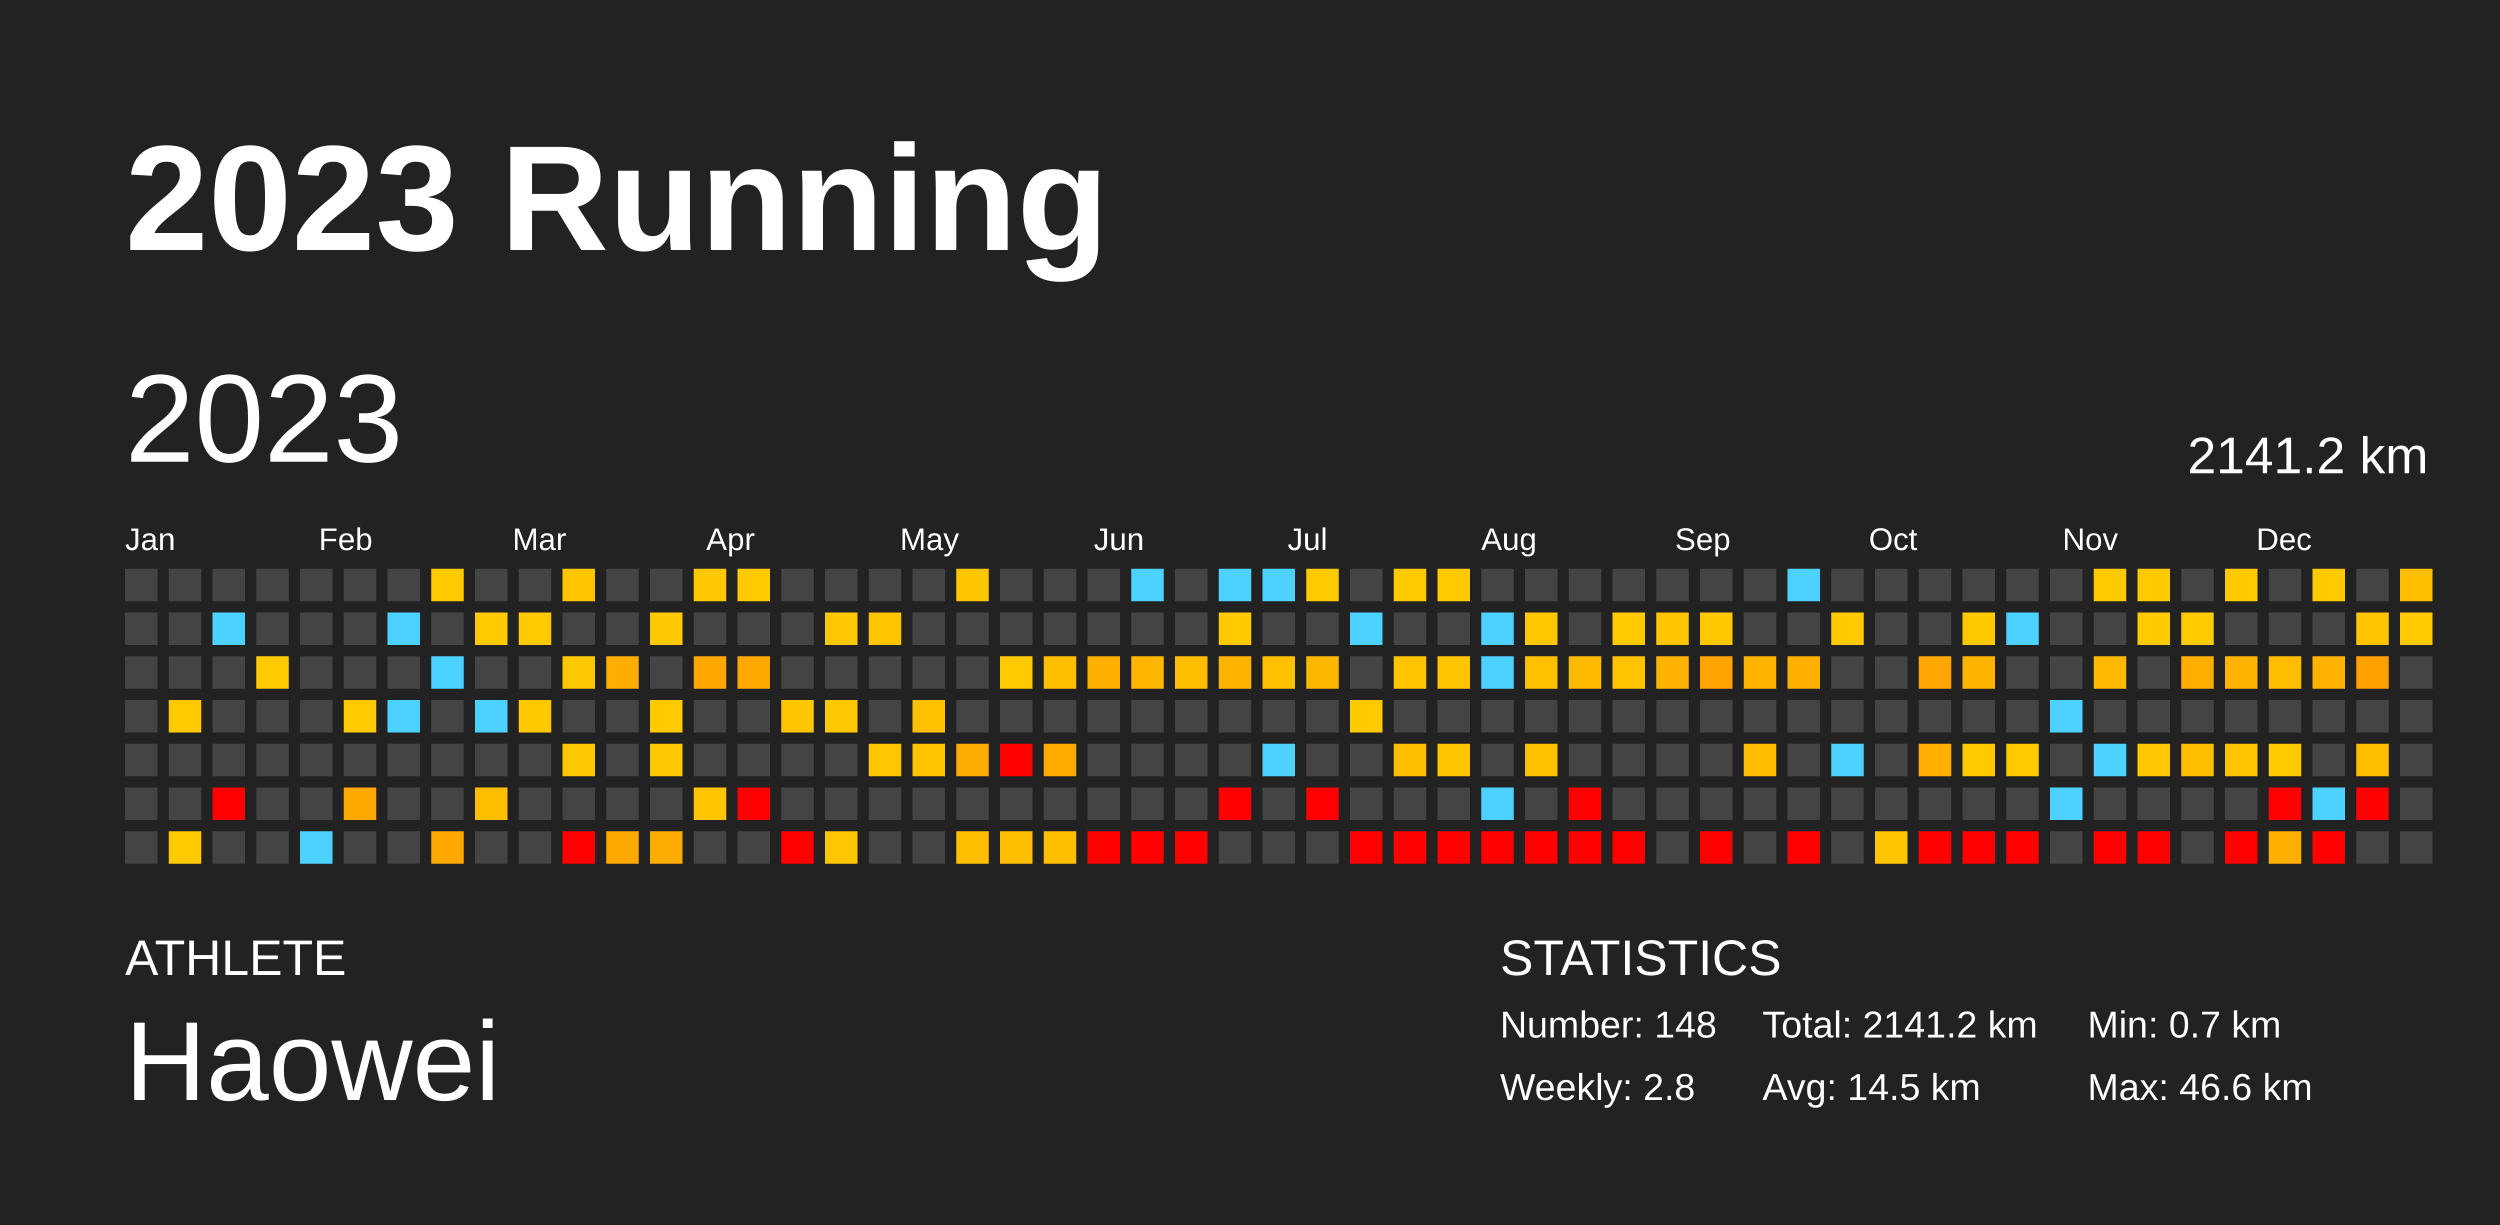
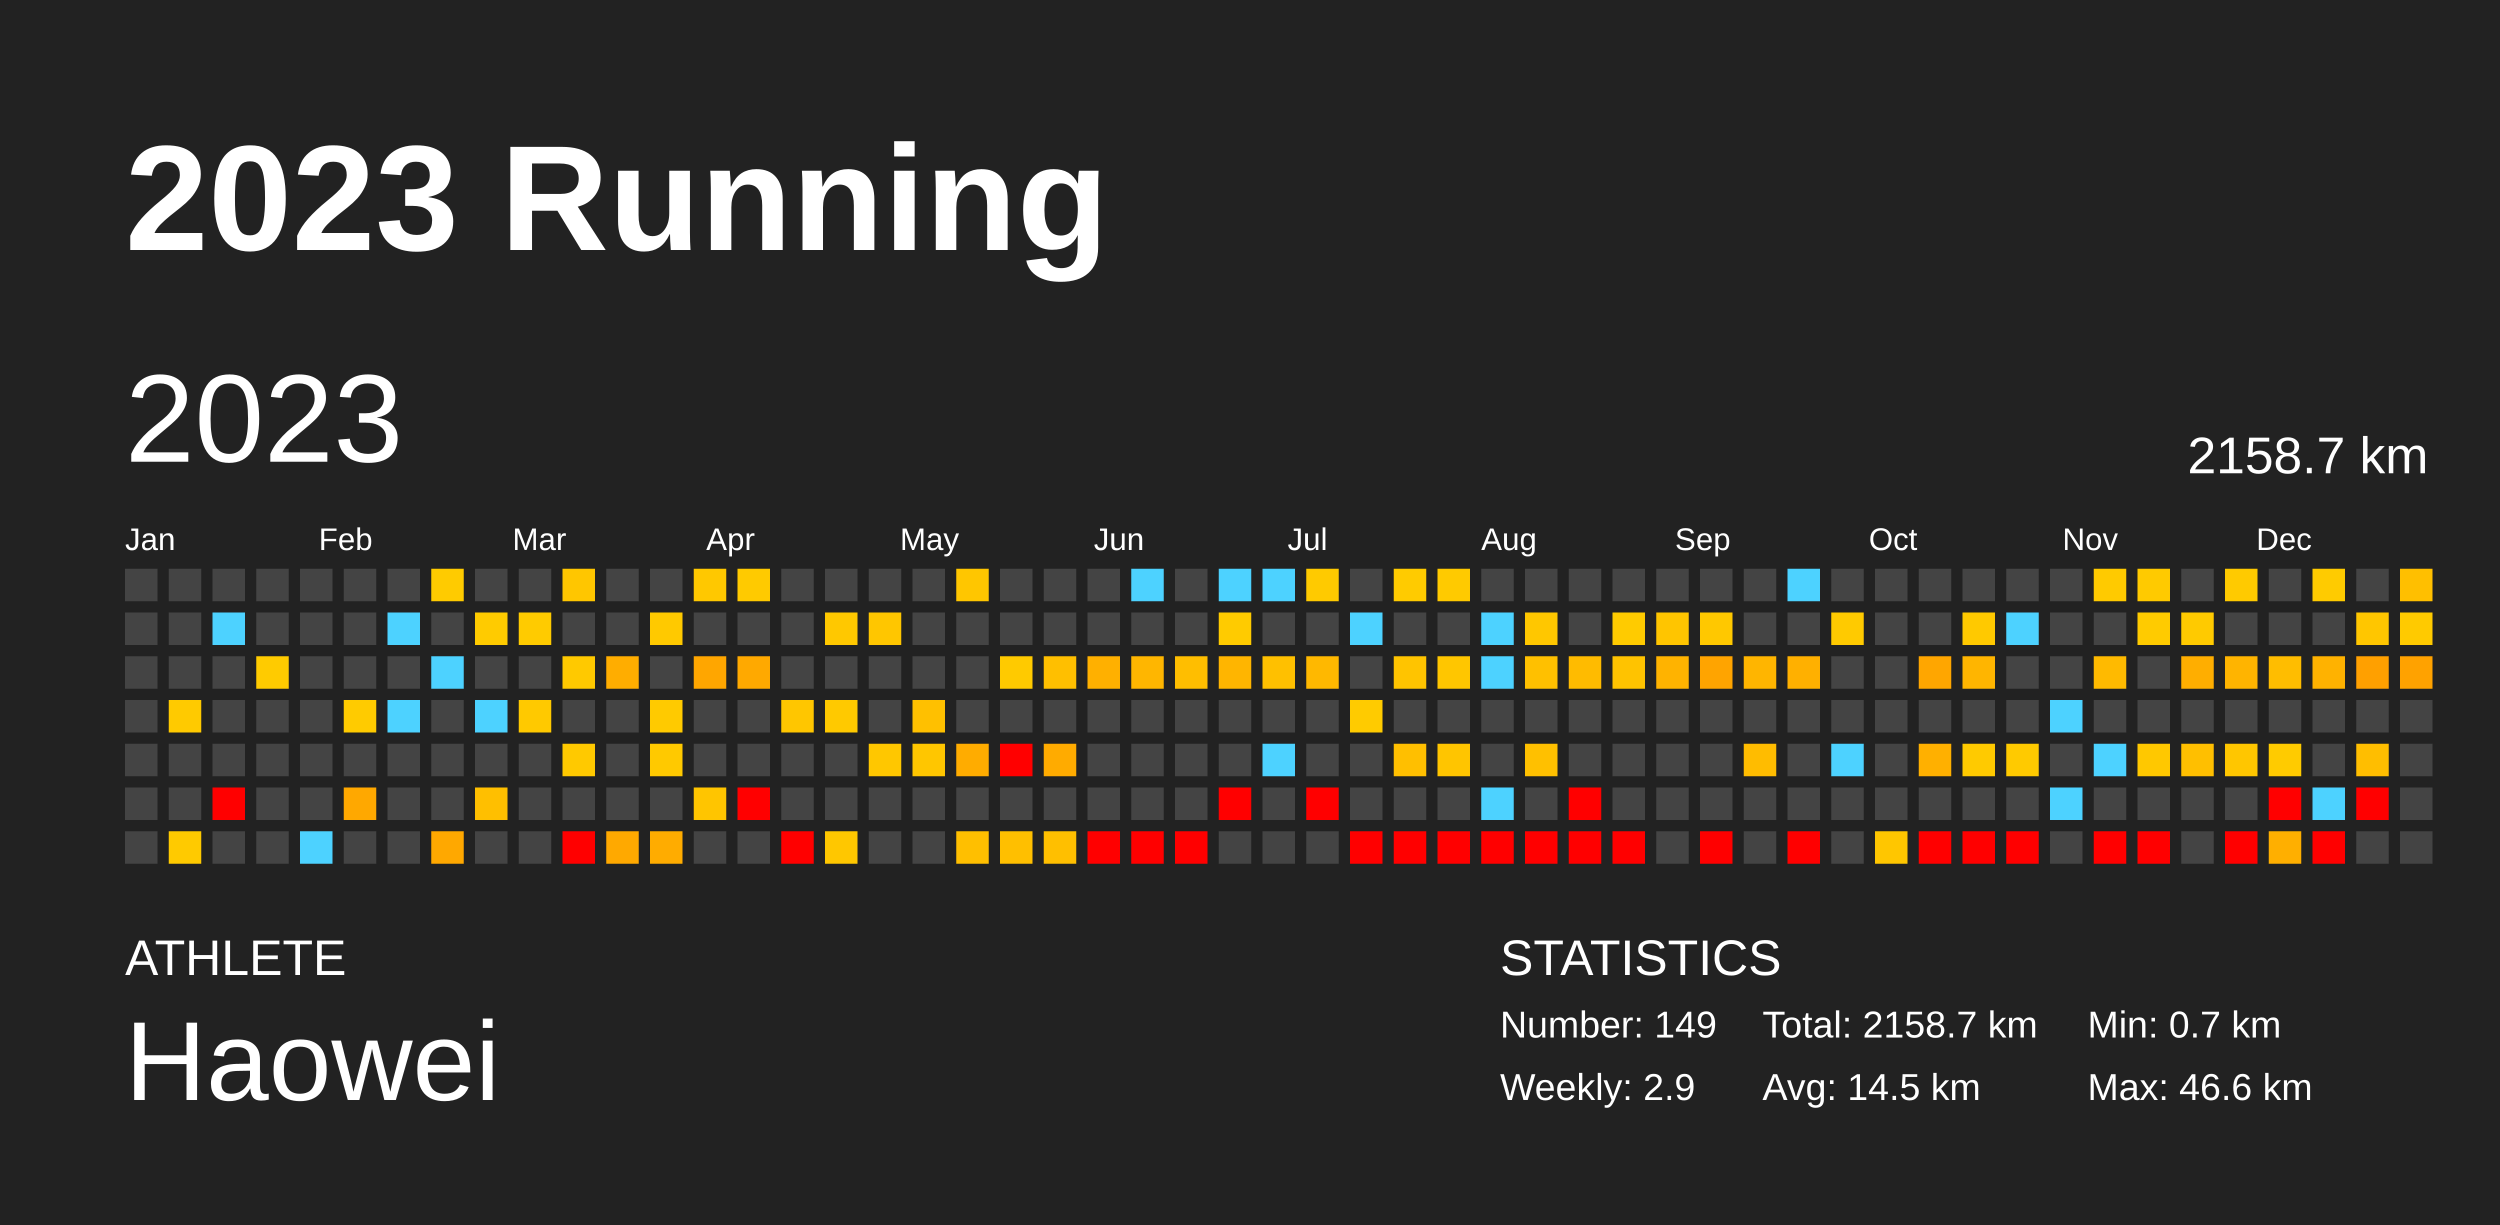
<svg xmlns="http://www.w3.org/2000/svg" baseProfile="full" height="98mm" version="1.1" viewBox="0,0,200,98" width="200mm">
  <defs />
  <rect fill="#222222" height="98" width="200" x="0" y="0" />
  <text fill="#FFFFFF" style="font-size:12px; font-family:Arial; font-weight:bold;" x="10" y="20">2023 Running</text>
  <text fill="#FFFFFF" style="font-size:4px; font-family:Arial" x="10" y="78">ATHLETE</text>
  <text fill="#FFFFFF" style="font-size:9px; font-family:Arial" x="10" y="88">Haowei</text>
  <text fill="#FFFFFF" style="font-size:4px; font-family:Arial" x="120" y="78">STATISTICS</text>
-   <text fill="#FFFFFF" style="font-size:3px; font-family:Arial" x="120" y="83">Number: 148</text>
-   <text fill="#FFFFFF" style="font-size:3px; font-family:Arial" x="120" y="88">Weekly: 2.8</text>
-   <text fill="#FFFFFF" style="font-size:3px; font-family:Arial" x="141" y="83">Total: 2141.2 km</text>
+   <text fill="#FFFFFF" style="font-size:3px; font-family:Arial" x="120" y="83">Number: 149</text>
+   <text fill="#FFFFFF" style="font-size:3px; font-family:Arial" x="120" y="88">Weekly: 2.9</text>
+   <text fill="#FFFFFF" style="font-size:3px; font-family:Arial" x="141" y="83">Total: 2158.7 km</text>
  <text fill="#FFFFFF" style="font-size:3px; font-family:Arial" x="141" y="88">Avg: 14.5 km</text>
  <text fill="#FFFFFF" style="font-size:3px; font-family:Arial" x="167" y="83">Min: 0.7 km</text>
  <text fill="#FFFFFF" style="font-size:3px; font-family:Arial" x="167" y="88">Max: 46.6 km</text>
  <text dominant-baseline="hanging" fill="#FFFFFF" style="font-size:10.0px; font-family:Arial;" x="10" y="30">2023</text>
-   <text dominant-baseline="hanging" fill="#FFFFFF" style="font-size:4.125px; font-family:Arial;" x="175" y="35">2141.2 km</text>
+   <text dominant-baseline="hanging" fill="#FFFFFF" style="font-size:4.125px; font-family:Arial;" x="175" y="35">2158.7 km</text>
  <text fill="#FFFFFF" style="font-size:2.5px; font-family:Arial" x="10.0" y="44">Jan</text>
  <text fill="#FFFFFF" style="font-size:2.5px; font-family:Arial" x="25.5" y="44">Feb</text>
  <text fill="#FFFFFF" style="font-size:2.5px; font-family:Arial" x="41.0" y="44">Mar</text>
  <text fill="#FFFFFF" style="font-size:2.5px; font-family:Arial" x="56.5" y="44">Apr</text>
  <text fill="#FFFFFF" style="font-size:2.5px; font-family:Arial" x="72.0" y="44">May</text>
  <text fill="#FFFFFF" style="font-size:2.5px; font-family:Arial" x="87.5" y="44">Jun</text>
  <text fill="#FFFFFF" style="font-size:2.5px; font-family:Arial" x="103.0" y="44">Jul</text>
  <text fill="#FFFFFF" style="font-size:2.5px; font-family:Arial" x="118.5" y="44">Aug</text>
  <text fill="#FFFFFF" style="font-size:2.5px; font-family:Arial" x="134.0" y="44">Sep</text>
  <text fill="#FFFFFF" style="font-size:2.5px; font-family:Arial" x="149.5" y="44">Oct</text>
  <text fill="#FFFFFF" style="font-size:2.5px; font-family:Arial" x="165.0" y="44">Nov</text>
  <text fill="#FFFFFF" style="font-size:2.5px; font-family:Arial" x="180.5" y="44">Dec</text>
  <rect fill="#444444" height="2.6" width="2.6" x="10.0" y="45.5" />
  <rect fill="#444444" height="2.6" width="2.6" x="10.0" y="49.0" />
  <rect fill="#444444" height="2.6" width="2.6" x="10.0" y="52.5" />
  <rect fill="#444444" height="2.6" width="2.6" x="10.0" y="56.0" />
  <rect fill="#444444" height="2.6" width="2.6" x="10.0" y="59.5" />
  <rect fill="#444444" height="2.6" width="2.6" x="10.0" y="63.0" />
  <rect fill="#444444" height="2.6" width="2.6" x="10.0" y="66.5" />
  <rect fill="#444444" height="2.6" width="2.6" x="13.5" y="45.5" />
  <rect fill="#444444" height="2.6" width="2.6" x="13.5" y="49.0" />
  <rect fill="#444444" height="2.6" width="2.6" x="13.5" y="52.5" />
  <rect fill="#ffca00" height="2.6" width="2.6" x="13.5" y="56.0" />
  <rect fill="#444444" height="2.6" width="2.6" x="13.5" y="59.5" />
  <rect fill="#444444" height="2.6" width="2.6" x="13.5" y="63.0" />
  <rect fill="#ffca00" height="2.6" width="2.6" x="13.5" y="66.5" />
  <rect fill="#444444" height="2.6" width="2.6" x="17.0" y="45.5" />
  <rect fill="#4dd2ff" height="2.6" width="2.6" x="17.0" y="49.0" />
  <rect fill="#444444" height="2.6" width="2.6" x="17.0" y="52.5" />
  <rect fill="#444444" height="2.6" width="2.6" x="17.0" y="56.0" />
  <rect fill="#444444" height="2.6" width="2.6" x="17.0" y="59.5" />
  <rect fill="red" height="2.6" width="2.6" x="17.0" y="63.0" />
  <rect fill="#444444" height="2.6" width="2.6" x="17.0" y="66.5" />
  <rect fill="#444444" height="2.6" width="2.6" x="20.5" y="45.5" />
  <rect fill="#444444" height="2.6" width="2.6" x="20.5" y="49.0" />
  <rect fill="#ffcb00" height="2.6" width="2.6" x="20.5" y="52.5" />
  <rect fill="#444444" height="2.6" width="2.6" x="20.5" y="56.0" />
  <rect fill="#444444" height="2.6" width="2.6" x="20.5" y="59.5" />
  <rect fill="#444444" height="2.6" width="2.6" x="20.5" y="63.0" />
  <rect fill="#444444" height="2.6" width="2.6" x="20.5" y="66.5" />
  <rect fill="#444444" height="2.6" width="2.6" x="24.0" y="45.5" />
  <rect fill="#444444" height="2.6" width="2.6" x="24.0" y="49.0" />
  <rect fill="#444444" height="2.6" width="2.6" x="24.0" y="52.5" />
  <rect fill="#444444" height="2.6" width="2.6" x="24.0" y="56.0" />
  <rect fill="#444444" height="2.6" width="2.6" x="24.0" y="59.5" />
  <rect fill="#444444" height="2.6" width="2.6" x="24.0" y="63.0" />
  <rect fill="#4dd2ff" height="2.6" width="2.6" x="24.0" y="66.5" />
  <rect fill="#444444" height="2.6" width="2.6" x="27.5" y="45.5" />
  <rect fill="#444444" height="2.6" width="2.6" x="27.5" y="49.0" />
  <rect fill="#444444" height="2.6" width="2.6" x="27.5" y="52.5" />
  <rect fill="#ffcb00" height="2.6" width="2.6" x="27.5" y="56.0" />
  <rect fill="#444444" height="2.6" width="2.6" x="27.5" y="59.5" />
  <rect fill="#ffa800" height="2.6" width="2.6" x="27.5" y="63.0" />
  <rect fill="#444444" height="2.6" width="2.6" x="27.5" y="66.5" />
  <rect fill="#444444" height="2.6" width="2.6" x="31.0" y="45.5" />
  <rect fill="#4dd2ff" height="2.6" width="2.6" x="31.0" y="49.0" />
  <rect fill="#444444" height="2.6" width="2.6" x="31.0" y="52.5" />
  <rect fill="#4dd2ff" height="2.6" width="2.6" x="31.0" y="56.0" />
  <rect fill="#444444" height="2.6" width="2.6" x="31.0" y="59.5" />
  <rect fill="#444444" height="2.6" width="2.6" x="31.0" y="63.0" />
  <rect fill="#444444" height="2.6" width="2.6" x="31.0" y="66.5" />
  <rect fill="#ffcb00" height="2.6" width="2.6" x="34.5" y="45.5" />
  <rect fill="#444444" height="2.6" width="2.6" x="34.5" y="49.0" />
  <rect fill="#4dd2ff" height="2.6" width="2.6" x="34.5" y="52.5" />
  <rect fill="#444444" height="2.6" width="2.6" x="34.5" y="56.0" />
  <rect fill="#444444" height="2.6" width="2.6" x="34.5" y="59.5" />
  <rect fill="#444444" height="2.6" width="2.6" x="34.5" y="63.0" />
  <rect fill="#ffa800" height="2.6" width="2.6" x="34.5" y="66.5" />
  <rect fill="#444444" height="2.6" width="2.6" x="38.0" y="45.5" />
  <rect fill="#ffcb00" height="2.6" width="2.6" x="38.0" y="49.0" />
  <rect fill="#444444" height="2.6" width="2.6" x="38.0" y="52.5" />
  <rect fill="#4dd2ff" height="2.6" width="2.6" x="38.0" y="56.0" />
  <rect fill="#444444" height="2.6" width="2.6" x="38.0" y="59.5" />
  <rect fill="#ffbf00" height="2.6" width="2.6" x="38.0" y="63.0" />
  <rect fill="#444444" height="2.6" width="2.6" x="38.0" y="66.5" />
  <rect fill="#444444" height="2.6" width="2.6" x="41.5" y="45.5" />
  <rect fill="#ffcb00" height="2.6" width="2.6" x="41.5" y="49.0" />
  <rect fill="#444444" height="2.6" width="2.6" x="41.5" y="52.5" />
  <rect fill="#ffc900" height="2.6" width="2.6" x="41.5" y="56.0" />
  <rect fill="#444444" height="2.6" width="2.6" x="41.5" y="59.5" />
  <rect fill="#444444" height="2.6" width="2.6" x="41.5" y="63.0" />
  <rect fill="#444444" height="2.6" width="2.6" x="41.5" y="66.5" />
  <rect fill="#ffc600" height="2.6" width="2.6" x="45.0" y="45.5" />
  <rect fill="#444444" height="2.6" width="2.6" x="45.0" y="49.0" />
  <rect fill="#ffc900" height="2.6" width="2.6" x="45.0" y="52.5" />
  <rect fill="#444444" height="2.6" width="2.6" x="45.0" y="56.0" />
  <rect fill="#ffc900" height="2.6" width="2.6" x="45.0" y="59.5" />
  <rect fill="#444444" height="2.6" width="2.6" x="45.0" y="63.0" />
  <rect fill="red" height="2.6" width="2.6" x="45.0" y="66.5" />
  <rect fill="#444444" height="2.6" width="2.6" x="48.5" y="45.5" />
  <rect fill="#444444" height="2.6" width="2.6" x="48.5" y="49.0" />
  <rect fill="#ffad00" height="2.6" width="2.6" x="48.5" y="52.5" />
  <rect fill="#444444" height="2.6" width="2.6" x="48.5" y="56.0" />
  <rect fill="#444444" height="2.6" width="2.6" x="48.5" y="59.5" />
  <rect fill="#444444" height="2.6" width="2.6" x="48.5" y="63.0" />
  <rect fill="#ffa900" height="2.6" width="2.6" x="48.5" y="66.5" />
  <rect fill="#444444" height="2.6" width="2.6" x="52.0" y="45.5" />
  <rect fill="#ffc900" height="2.6" width="2.6" x="52.0" y="49.0" />
  <rect fill="#444444" height="2.6" width="2.6" x="52.0" y="52.5" />
  <rect fill="#ffca00" height="2.6" width="2.6" x="52.0" y="56.0" />
  <rect fill="#ffc900" height="2.6" width="2.6" x="52.0" y="59.5" />
  <rect fill="#444444" height="2.6" width="2.6" x="52.0" y="63.0" />
  <rect fill="#ffac00" height="2.6" width="2.6" x="52.0" y="66.5" />
  <rect fill="#ffc800" height="2.6" width="2.6" x="55.5" y="45.5" />
  <rect fill="#444444" height="2.6" width="2.6" x="55.5" y="49.0" />
  <rect fill="#ffa600" height="2.6" width="2.6" x="55.5" y="52.5" />
  <rect fill="#444444" height="2.6" width="2.6" x="55.5" y="56.0" />
  <rect fill="#444444" height="2.6" width="2.6" x="55.5" y="59.5" />
  <rect fill="#ffc500" height="2.6" width="2.6" x="55.5" y="63.0" />
  <rect fill="#444444" height="2.6" width="2.6" x="55.5" y="66.5" />
  <rect fill="#ffca00" height="2.6" width="2.6" x="59.0" y="45.5" />
  <rect fill="#444444" height="2.6" width="2.6" x="59.0" y="49.0" />
  <rect fill="#ffa900" height="2.6" width="2.6" x="59.0" y="52.5" />
  <rect fill="#444444" height="2.6" width="2.6" x="59.0" y="56.0" />
  <rect fill="#444444" height="2.6" width="2.6" x="59.0" y="59.5" />
  <rect fill="red" height="2.6" width="2.6" x="59.0" y="63.0" />
  <rect fill="#444444" height="2.6" width="2.6" x="59.0" y="66.5" />
  <rect fill="#444444" height="2.6" width="2.6" x="62.5" y="45.5" />
  <rect fill="#444444" height="2.6" width="2.6" x="62.5" y="49.0" />
  <rect fill="#444444" height="2.6" width="2.6" x="62.5" y="52.5" />
  <rect fill="#ffc600" height="2.6" width="2.6" x="62.5" y="56.0" />
  <rect fill="#444444" height="2.6" width="2.6" x="62.5" y="59.5" />
  <rect fill="#444444" height="2.6" width="2.6" x="62.5" y="63.0" />
  <rect fill="red" height="2.6" width="2.6" x="62.5" y="66.5" />
  <rect fill="#444444" height="2.6" width="2.6" x="66.0" y="45.5" />
  <rect fill="#ffc800" height="2.6" width="2.6" x="66.0" y="49.0" />
  <rect fill="#444444" height="2.6" width="2.6" x="66.0" y="52.5" />
  <rect fill="#ffc900" height="2.6" width="2.6" x="66.0" y="56.0" />
  <rect fill="#444444" height="2.6" width="2.6" x="66.0" y="59.5" />
  <rect fill="#444444" height="2.6" width="2.6" x="66.0" y="63.0" />
  <rect fill="#ffc700" height="2.6" width="2.6" x="66.0" y="66.5" />
  <rect fill="#444444" height="2.6" width="2.6" x="69.5" y="45.5" />
  <rect fill="#ffc600" height="2.6" width="2.6" x="69.5" y="49.0" />
  <rect fill="#444444" height="2.6" width="2.6" x="69.5" y="52.5" />
  <rect fill="#444444" height="2.6" width="2.6" x="69.5" y="56.0" />
  <rect fill="#ffc700" height="2.6" width="2.6" x="69.5" y="59.5" />
  <rect fill="#444444" height="2.6" width="2.6" x="69.5" y="63.0" />
  <rect fill="#444444" height="2.6" width="2.6" x="69.5" y="66.5" />
  <rect fill="#444444" height="2.6" width="2.6" x="73.0" y="45.5" />
  <rect fill="#444444" height="2.6" width="2.6" x="73.0" y="49.0" />
  <rect fill="#444444" height="2.6" width="2.6" x="73.0" y="52.5" />
  <rect fill="#ffc000" height="2.6" width="2.6" x="73.0" y="56.0" />
  <rect fill="#ffc600" height="2.6" width="2.6" x="73.0" y="59.5" />
  <rect fill="#444444" height="2.6" width="2.6" x="73.0" y="63.0" />
  <rect fill="#444444" height="2.6" width="2.6" x="73.0" y="66.5" />
  <rect fill="#ffc600" height="2.6" width="2.6" x="76.5" y="45.5" />
  <rect fill="#444444" height="2.6" width="2.6" x="76.5" y="49.0" />
  <rect fill="#444444" height="2.6" width="2.6" x="76.5" y="52.5" />
  <rect fill="#444444" height="2.6" width="2.6" x="76.5" y="56.0" />
  <rect fill="#ffac00" height="2.6" width="2.6" x="76.5" y="59.5" />
  <rect fill="#444444" height="2.6" width="2.6" x="76.5" y="63.0" />
  <rect fill="#ffbf00" height="2.6" width="2.6" x="76.5" y="66.5" />
  <rect fill="#444444" height="2.6" width="2.6" x="80.0" y="45.5" />
  <rect fill="#444444" height="2.6" width="2.6" x="80.0" y="49.0" />
  <rect fill="#ffca00" height="2.6" width="2.6" x="80.0" y="52.5" />
  <rect fill="#444444" height="2.6" width="2.6" x="80.0" y="56.0" />
  <rect fill="red" height="2.6" width="2.6" x="80.0" y="59.5" />
  <rect fill="#444444" height="2.6" width="2.6" x="80.0" y="63.0" />
  <rect fill="#ffbf00" height="2.6" width="2.6" x="80.0" y="66.5" />
  <rect fill="#444444" height="2.6" width="2.6" x="83.5" y="45.5" />
  <rect fill="#444444" height="2.6" width="2.6" x="83.5" y="49.0" />
  <rect fill="#ffbf00" height="2.6" width="2.6" x="83.5" y="52.5" />
  <rect fill="#444444" height="2.6" width="2.6" x="83.5" y="56.0" />
  <rect fill="#ffab00" height="2.6" width="2.6" x="83.5" y="59.5" />
  <rect fill="#444444" height="2.6" width="2.6" x="83.5" y="63.0" />
  <rect fill="#ffbf00" height="2.6" width="2.6" x="83.5" y="66.5" />
  <rect fill="#444444" height="2.6" width="2.6" x="87.0" y="45.5" />
  <rect fill="#444444" height="2.6" width="2.6" x="87.0" y="49.0" />
  <rect fill="#ffb000" height="2.6" width="2.6" x="87.0" y="52.5" />
  <rect fill="#444444" height="2.6" width="2.6" x="87.0" y="56.0" />
  <rect fill="#444444" height="2.6" width="2.6" x="87.0" y="59.5" />
  <rect fill="#444444" height="2.6" width="2.6" x="87.0" y="63.0" />
  <rect fill="red" height="2.6" width="2.6" x="87.0" y="66.5" />
  <rect fill="#4dd2ff" height="2.6" width="2.6" x="90.5" y="45.5" />
  <rect fill="#444444" height="2.6" width="2.6" x="90.5" y="49.0" />
  <rect fill="#ffb600" height="2.6" width="2.6" x="90.5" y="52.5" />
  <rect fill="#444444" height="2.6" width="2.6" x="90.5" y="56.0" />
  <rect fill="#444444" height="2.6" width="2.6" x="90.5" y="59.5" />
  <rect fill="#444444" height="2.6" width="2.6" x="90.5" y="63.0" />
  <rect fill="red" height="2.6" width="2.6" x="90.5" y="66.5" />
  <rect fill="#444444" height="2.6" width="2.6" x="94.0" y="45.5" />
  <rect fill="#444444" height="2.6" width="2.6" x="94.0" y="49.0" />
  <rect fill="#ffbe00" height="2.6" width="2.6" x="94.0" y="52.5" />
  <rect fill="#444444" height="2.6" width="2.6" x="94.0" y="56.0" />
  <rect fill="#444444" height="2.6" width="2.6" x="94.0" y="59.5" />
  <rect fill="#444444" height="2.6" width="2.6" x="94.0" y="63.0" />
  <rect fill="red" height="2.6" width="2.6" x="94.0" y="66.5" />
  <rect fill="#4dd2ff" height="2.6" width="2.6" x="97.5" y="45.5" />
  <rect fill="#ffcb00" height="2.6" width="2.6" x="97.5" y="49.0" />
  <rect fill="#ffb500" height="2.6" width="2.6" x="97.5" y="52.5" />
  <rect fill="#444444" height="2.6" width="2.6" x="97.5" y="56.0" />
  <rect fill="#444444" height="2.6" width="2.6" x="97.5" y="59.5" />
  <rect fill="red" height="2.6" width="2.6" x="97.5" y="63.0" />
  <rect fill="#444444" height="2.6" width="2.6" x="97.5" y="66.5" />
  <rect fill="#4dd2ff" height="2.6" width="2.6" x="101.0" y="45.5" />
  <rect fill="#444444" height="2.6" width="2.6" x="101.0" y="49.0" />
  <rect fill="#ffc000" height="2.6" width="2.6" x="101.0" y="52.5" />
  <rect fill="#444444" height="2.6" width="2.6" x="101.0" y="56.0" />
  <rect fill="#4dd2ff" height="2.6" width="2.6" x="101.0" y="59.5" />
  <rect fill="#444444" height="2.6" width="2.6" x="101.0" y="63.0" />
  <rect fill="#444444" height="2.6" width="2.6" x="101.0" y="66.5" />
  <rect fill="#ffca00" height="2.6" width="2.6" x="104.5" y="45.5" />
  <rect fill="#444444" height="2.6" width="2.6" x="104.5" y="49.0" />
  <rect fill="#ffb800" height="2.6" width="2.6" x="104.5" y="52.5" />
  <rect fill="#444444" height="2.6" width="2.6" x="104.5" y="56.0" />
  <rect fill="#444444" height="2.6" width="2.6" x="104.5" y="59.5" />
  <rect fill="red" height="2.6" width="2.6" x="104.5" y="63.0" />
  <rect fill="#444444" height="2.6" width="2.6" x="104.5" y="66.5" />
  <rect fill="#444444" height="2.6" width="2.6" x="108.0" y="45.5" />
  <rect fill="#4dd2ff" height="2.6" width="2.6" x="108.0" y="49.0" />
  <rect fill="#444444" height="2.6" width="2.6" x="108.0" y="52.5" />
  <rect fill="#ffcb00" height="2.6" width="2.6" x="108.0" y="56.0" />
  <rect fill="#444444" height="2.6" width="2.6" x="108.0" y="59.5" />
  <rect fill="#444444" height="2.6" width="2.6" x="108.0" y="63.0" />
  <rect fill="red" height="2.6" width="2.6" x="108.0" y="66.5" />
  <rect fill="#ffcb00" height="2.6" width="2.6" x="111.5" y="45.5" />
  <rect fill="#444444" height="2.6" width="2.6" x="111.5" y="49.0" />
  <rect fill="#ffc400" height="2.6" width="2.6" x="111.5" y="52.5" />
  <rect fill="#444444" height="2.6" width="2.6" x="111.5" y="56.0" />
  <rect fill="#ffbf00" height="2.6" width="2.6" x="111.5" y="59.5" />
  <rect fill="#444444" height="2.6" width="2.6" x="111.5" y="63.0" />
  <rect fill="red" height="2.6" width="2.6" x="111.5" y="66.5" />
  <rect fill="#ffca00" height="2.6" width="2.6" x="115.0" y="45.5" />
  <rect fill="#444444" height="2.6" width="2.6" x="115.0" y="49.0" />
  <rect fill="#ffc600" height="2.6" width="2.6" x="115.0" y="52.5" />
  <rect fill="#444444" height="2.6" width="2.6" x="115.0" y="56.0" />
  <rect fill="#ffc500" height="2.6" width="2.6" x="115.0" y="59.5" />
  <rect fill="#444444" height="2.6" width="2.6" x="115.0" y="63.0" />
  <rect fill="red" height="2.6" width="2.6" x="115.0" y="66.5" />
  <rect fill="#444444" height="2.6" width="2.6" x="118.5" y="45.5" />
  <rect fill="#4dd2ff" height="2.6" width="2.6" x="118.5" y="49.0" />
  <rect fill="#4dd2ff" height="2.6" width="2.6" x="118.5" y="52.5" />
  <rect fill="#444444" height="2.6" width="2.6" x="118.5" y="56.0" />
  <rect fill="#444444" height="2.6" width="2.6" x="118.5" y="59.5" />
  <rect fill="#4dd2ff" height="2.6" width="2.6" x="118.5" y="63.0" />
  <rect fill="red" height="2.6" width="2.6" x="118.5" y="66.5" />
  <rect fill="#444444" height="2.6" width="2.6" x="122.0" y="45.5" />
  <rect fill="#ffc700" height="2.6" width="2.6" x="122.0" y="49.0" />
  <rect fill="#ffc000" height="2.6" width="2.6" x="122.0" y="52.5" />
  <rect fill="#444444" height="2.6" width="2.6" x="122.0" y="56.0" />
  <rect fill="#ffc000" height="2.6" width="2.6" x="122.0" y="59.5" />
  <rect fill="#444444" height="2.6" width="2.6" x="122.0" y="63.0" />
  <rect fill="red" height="2.6" width="2.6" x="122.0" y="66.5" />
  <rect fill="#444444" height="2.6" width="2.6" x="125.5" y="45.5" />
  <rect fill="#444444" height="2.6" width="2.6" x="125.5" y="49.0" />
  <rect fill="#ffbb00" height="2.6" width="2.6" x="125.5" y="52.5" />
  <rect fill="#444444" height="2.6" width="2.6" x="125.5" y="56.0" />
  <rect fill="#444444" height="2.6" width="2.6" x="125.5" y="59.5" />
  <rect fill="red" height="2.6" width="2.6" x="125.5" y="63.0" />
  <rect fill="red" height="2.6" width="2.6" x="125.5" y="66.5" />
  <rect fill="#444444" height="2.6" width="2.6" x="129.0" y="45.5" />
  <rect fill="#ffcb00" height="2.6" width="2.6" x="129.0" y="49.0" />
  <rect fill="#ffc300" height="2.6" width="2.6" x="129.0" y="52.5" />
  <rect fill="#444444" height="2.6" width="2.6" x="129.0" y="56.0" />
  <rect fill="#444444" height="2.6" width="2.6" x="129.0" y="59.5" />
  <rect fill="#444444" height="2.6" width="2.6" x="129.0" y="63.0" />
  <rect fill="red" height="2.6" width="2.6" x="129.0" y="66.5" />
  <rect fill="#444444" height="2.6" width="2.6" x="132.5" y="45.5" />
  <rect fill="#ffc500" height="2.6" width="2.6" x="132.5" y="49.0" />
  <rect fill="#ffb300" height="2.6" width="2.6" x="132.5" y="52.5" />
  <rect fill="#444444" height="2.6" width="2.6" x="132.5" y="56.0" />
  <rect fill="#444444" height="2.6" width="2.6" x="132.5" y="59.5" />
  <rect fill="#444444" height="2.6" width="2.6" x="132.5" y="63.0" />
  <rect fill="#444444" height="2.6" width="2.6" x="132.5" y="66.5" />
  <rect fill="#444444" height="2.6" width="2.6" x="136.0" y="45.5" />
  <rect fill="#ffc800" height="2.6" width="2.6" x="136.0" y="49.0" />
  <rect fill="#ffa400" height="2.6" width="2.6" x="136.0" y="52.5" />
  <rect fill="#444444" height="2.6" width="2.6" x="136.0" y="56.0" />
  <rect fill="#444444" height="2.6" width="2.6" x="136.0" y="59.5" />
  <rect fill="#444444" height="2.6" width="2.6" x="136.0" y="63.0" />
  <rect fill="red" height="2.6" width="2.6" x="136.0" y="66.5" />
  <rect fill="#444444" height="2.6" width="2.6" x="139.5" y="45.5" />
  <rect fill="#444444" height="2.6" width="2.6" x="139.5" y="49.0" />
  <rect fill="#ffb500" height="2.6" width="2.6" x="139.5" y="52.5" />
  <rect fill="#444444" height="2.6" width="2.6" x="139.5" y="56.0" />
  <rect fill="#ffbc00" height="2.6" width="2.6" x="139.5" y="59.5" />
  <rect fill="#444444" height="2.6" width="2.6" x="139.5" y="63.0" />
  <rect fill="#444444" height="2.6" width="2.6" x="139.5" y="66.5" />
  <rect fill="#4dd2ff" height="2.6" width="2.6" x="143.0" y="45.5" />
  <rect fill="#444444" height="2.6" width="2.6" x="143.0" y="49.0" />
  <rect fill="#ffb000" height="2.6" width="2.6" x="143.0" y="52.5" />
  <rect fill="#444444" height="2.6" width="2.6" x="143.0" y="56.0" />
  <rect fill="#444444" height="2.6" width="2.6" x="143.0" y="59.5" />
  <rect fill="#444444" height="2.6" width="2.6" x="143.0" y="63.0" />
  <rect fill="red" height="2.6" width="2.6" x="143.0" y="66.5" />
  <rect fill="#444444" height="2.6" width="2.6" x="146.5" y="45.5" />
  <rect fill="#ffca00" height="2.6" width="2.6" x="146.5" y="49.0" />
  <rect fill="#444444" height="2.6" width="2.6" x="146.5" y="52.5" />
  <rect fill="#444444" height="2.6" width="2.6" x="146.5" y="56.0" />
  <rect fill="#4dd2ff" height="2.6" width="2.6" x="146.5" y="59.5" />
  <rect fill="#444444" height="2.6" width="2.6" x="146.5" y="63.0" />
  <rect fill="#444444" height="2.6" width="2.6" x="146.5" y="66.5" />
  <rect fill="#444444" height="2.6" width="2.6" x="150.0" y="45.5" />
  <rect fill="#444444" height="2.6" width="2.6" x="150.0" y="49.0" />
  <rect fill="#444444" height="2.6" width="2.6" x="150.0" y="52.5" />
  <rect fill="#444444" height="2.6" width="2.6" x="150.0" y="56.0" />
  <rect fill="#444444" height="2.6" width="2.6" x="150.0" y="59.5" />
  <rect fill="#444444" height="2.6" width="2.6" x="150.0" y="63.0" />
  <rect fill="#ffc600" height="2.6" width="2.6" x="150.0" y="66.5" />
  <rect fill="#444444" height="2.6" width="2.6" x="153.5" y="45.5" />
  <rect fill="#444444" height="2.6" width="2.6" x="153.5" y="49.0" />
  <rect fill="#ffa600" height="2.6" width="2.6" x="153.5" y="52.5" />
  <rect fill="#444444" height="2.6" width="2.6" x="153.5" y="56.0" />
  <rect fill="#ffb000" height="2.6" width="2.6" x="153.5" y="59.5" />
  <rect fill="#444444" height="2.6" width="2.6" x="153.5" y="63.0" />
  <rect fill="red" height="2.6" width="2.6" x="153.5" y="66.5" />
  <rect fill="#444444" height="2.6" width="2.6" x="157.0" y="45.5" />
  <rect fill="#ffc900" height="2.6" width="2.6" x="157.0" y="49.0" />
  <rect fill="#ffb500" height="2.6" width="2.6" x="157.0" y="52.5" />
  <rect fill="#444444" height="2.6" width="2.6" x="157.0" y="56.0" />
  <rect fill="#ffca00" height="2.6" width="2.6" x="157.0" y="59.5" />
  <rect fill="#444444" height="2.6" width="2.6" x="157.0" y="63.0" />
  <rect fill="red" height="2.6" width="2.6" x="157.0" y="66.5" />
  <rect fill="#444444" height="2.6" width="2.6" x="160.5" y="45.5" />
  <rect fill="#4dd2ff" height="2.6" width="2.6" x="160.5" y="49.0" />
  <rect fill="#444444" height="2.6" width="2.6" x="160.5" y="52.5" />
  <rect fill="#444444" height="2.6" width="2.6" x="160.5" y="56.0" />
  <rect fill="#ffca00" height="2.6" width="2.6" x="160.5" y="59.5" />
  <rect fill="#444444" height="2.6" width="2.6" x="160.5" y="63.0" />
  <rect fill="red" height="2.6" width="2.6" x="160.5" y="66.5" />
  <rect fill="#444444" height="2.6" width="2.6" x="164.0" y="45.5" />
  <rect fill="#444444" height="2.6" width="2.6" x="164.0" y="49.0" />
  <rect fill="#444444" height="2.6" width="2.6" x="164.0" y="52.5" />
  <rect fill="#4dd2ff" height="2.6" width="2.6" x="164.0" y="56.0" />
  <rect fill="#444444" height="2.6" width="2.6" x="164.0" y="59.5" />
  <rect fill="#4dd2ff" height="2.6" width="2.6" x="164.0" y="63.0" />
  <rect fill="#444444" height="2.6" width="2.6" x="164.0" y="66.5" />
  <rect fill="#ffca00" height="2.6" width="2.6" x="167.5" y="45.5" />
  <rect fill="#444444" height="2.6" width="2.6" x="167.5" y="49.0" />
  <rect fill="#ffba00" height="2.6" width="2.6" x="167.5" y="52.5" />
  <rect fill="#444444" height="2.6" width="2.6" x="167.5" y="56.0" />
  <rect fill="#4dd2ff" height="2.6" width="2.6" x="167.5" y="59.5" />
  <rect fill="#444444" height="2.6" width="2.6" x="167.5" y="63.0" />
  <rect fill="red" height="2.6" width="2.6" x="167.5" y="66.5" />
  <rect fill="#ffca00" height="2.6" width="2.6" x="171.0" y="45.5" />
  <rect fill="#ffcb00" height="2.6" width="2.6" x="171.0" y="49.0" />
  <rect fill="#444444" height="2.6" width="2.6" x="171.0" y="52.5" />
  <rect fill="#444444" height="2.6" width="2.6" x="171.0" y="56.0" />
  <rect fill="#ffc800" height="2.6" width="2.6" x="171.0" y="59.5" />
  <rect fill="#444444" height="2.6" width="2.6" x="171.0" y="63.0" />
  <rect fill="red" height="2.6" width="2.6" x="171.0" y="66.5" />
  <rect fill="#444444" height="2.6" width="2.6" x="174.5" y="45.5" />
  <rect fill="#ffca00" height="2.6" width="2.6" x="174.5" y="49.0" />
  <rect fill="#ffae00" height="2.6" width="2.6" x="174.5" y="52.5" />
  <rect fill="#444444" height="2.6" width="2.6" x="174.5" y="56.0" />
  <rect fill="#ffbf00" height="2.6" width="2.6" x="174.5" y="59.5" />
  <rect fill="#444444" height="2.6" width="2.6" x="174.5" y="63.0" />
  <rect fill="#444444" height="2.6" width="2.6" x="174.5" y="66.5" />
  <rect fill="#ffca00" height="2.6" width="2.6" x="178.0" y="45.5" />
  <rect fill="#444444" height="2.6" width="2.6" x="178.0" y="49.0" />
  <rect fill="#ffb400" height="2.6" width="2.6" x="178.0" y="52.5" />
  <rect fill="#444444" height="2.6" width="2.6" x="178.0" y="56.0" />
  <rect fill="#ffc600" height="2.6" width="2.6" x="178.0" y="59.5" />
  <rect fill="#444444" height="2.6" width="2.6" x="178.0" y="63.0" />
  <rect fill="red" height="2.6" width="2.6" x="178.0" y="66.5" />
  <rect fill="#444444" height="2.6" width="2.6" x="181.5" y="45.5" />
  <rect fill="#444444" height="2.6" width="2.6" x="181.5" y="49.0" />
  <rect fill="#ffbd00" height="2.6" width="2.6" x="181.5" y="52.5" />
  <rect fill="#444444" height="2.6" width="2.6" x="181.5" y="56.0" />
  <rect fill="#ffcb00" height="2.6" width="2.6" x="181.5" y="59.5" />
  <rect fill="red" height="2.6" width="2.6" x="181.5" y="63.0" />
  <rect fill="#ffaf00" height="2.6" width="2.6" x="181.5" y="66.5" />
  <rect fill="#ffcb00" height="2.6" width="2.6" x="185.0" y="45.5" />
  <rect fill="#444444" height="2.6" width="2.6" x="185.0" y="49.0" />
  <rect fill="#ffb200" height="2.6" width="2.6" x="185.0" y="52.5" />
  <rect fill="#444444" height="2.6" width="2.6" x="185.0" y="56.0" />
  <rect fill="#444444" height="2.6" width="2.6" x="185.0" y="59.5" />
  <rect fill="#4dd2ff" height="2.6" width="2.6" x="185.0" y="63.0" />
  <rect fill="red" height="2.6" width="2.6" x="185.0" y="66.5" />
  <rect fill="#444444" height="2.6" width="2.6" x="188.5" y="45.5" />
  <rect fill="#ffc600" height="2.6" width="2.6" x="188.5" y="49.0" />
  <rect fill="#ffa000" height="2.6" width="2.6" x="188.5" y="52.5" />
  <rect fill="#444444" height="2.6" width="2.6" x="188.5" y="56.0" />
  <rect fill="#ffbe00" height="2.6" width="2.6" x="188.5" y="59.5" />
  <rect fill="red" height="2.6" width="2.6" x="188.5" y="63.0" />
  <rect fill="#444444" height="2.6" width="2.6" x="188.5" y="66.5" />
  <rect fill="#ffbf00" height="2.6" width="2.6" x="192.0" y="45.5" />
  <rect fill="#ffca00" height="2.6" width="2.6" x="192.0" y="49.0" />
-   <rect fill="#444444" height="2.6" width="2.6" x="192.0" y="52.5" />
+   <rect fill="#ffa200" height="2.6" width="2.6" x="192.0" y="52.5" />
  <rect fill="#444444" height="2.6" width="2.6" x="192.0" y="56.0" />
  <rect fill="#444444" height="2.6" width="2.6" x="192.0" y="59.5" />
  <rect fill="#444444" height="2.6" width="2.6" x="192.0" y="63.0" />
  <rect fill="#444444" height="2.6" width="2.6" x="192.0" y="66.5" />
</svg>
